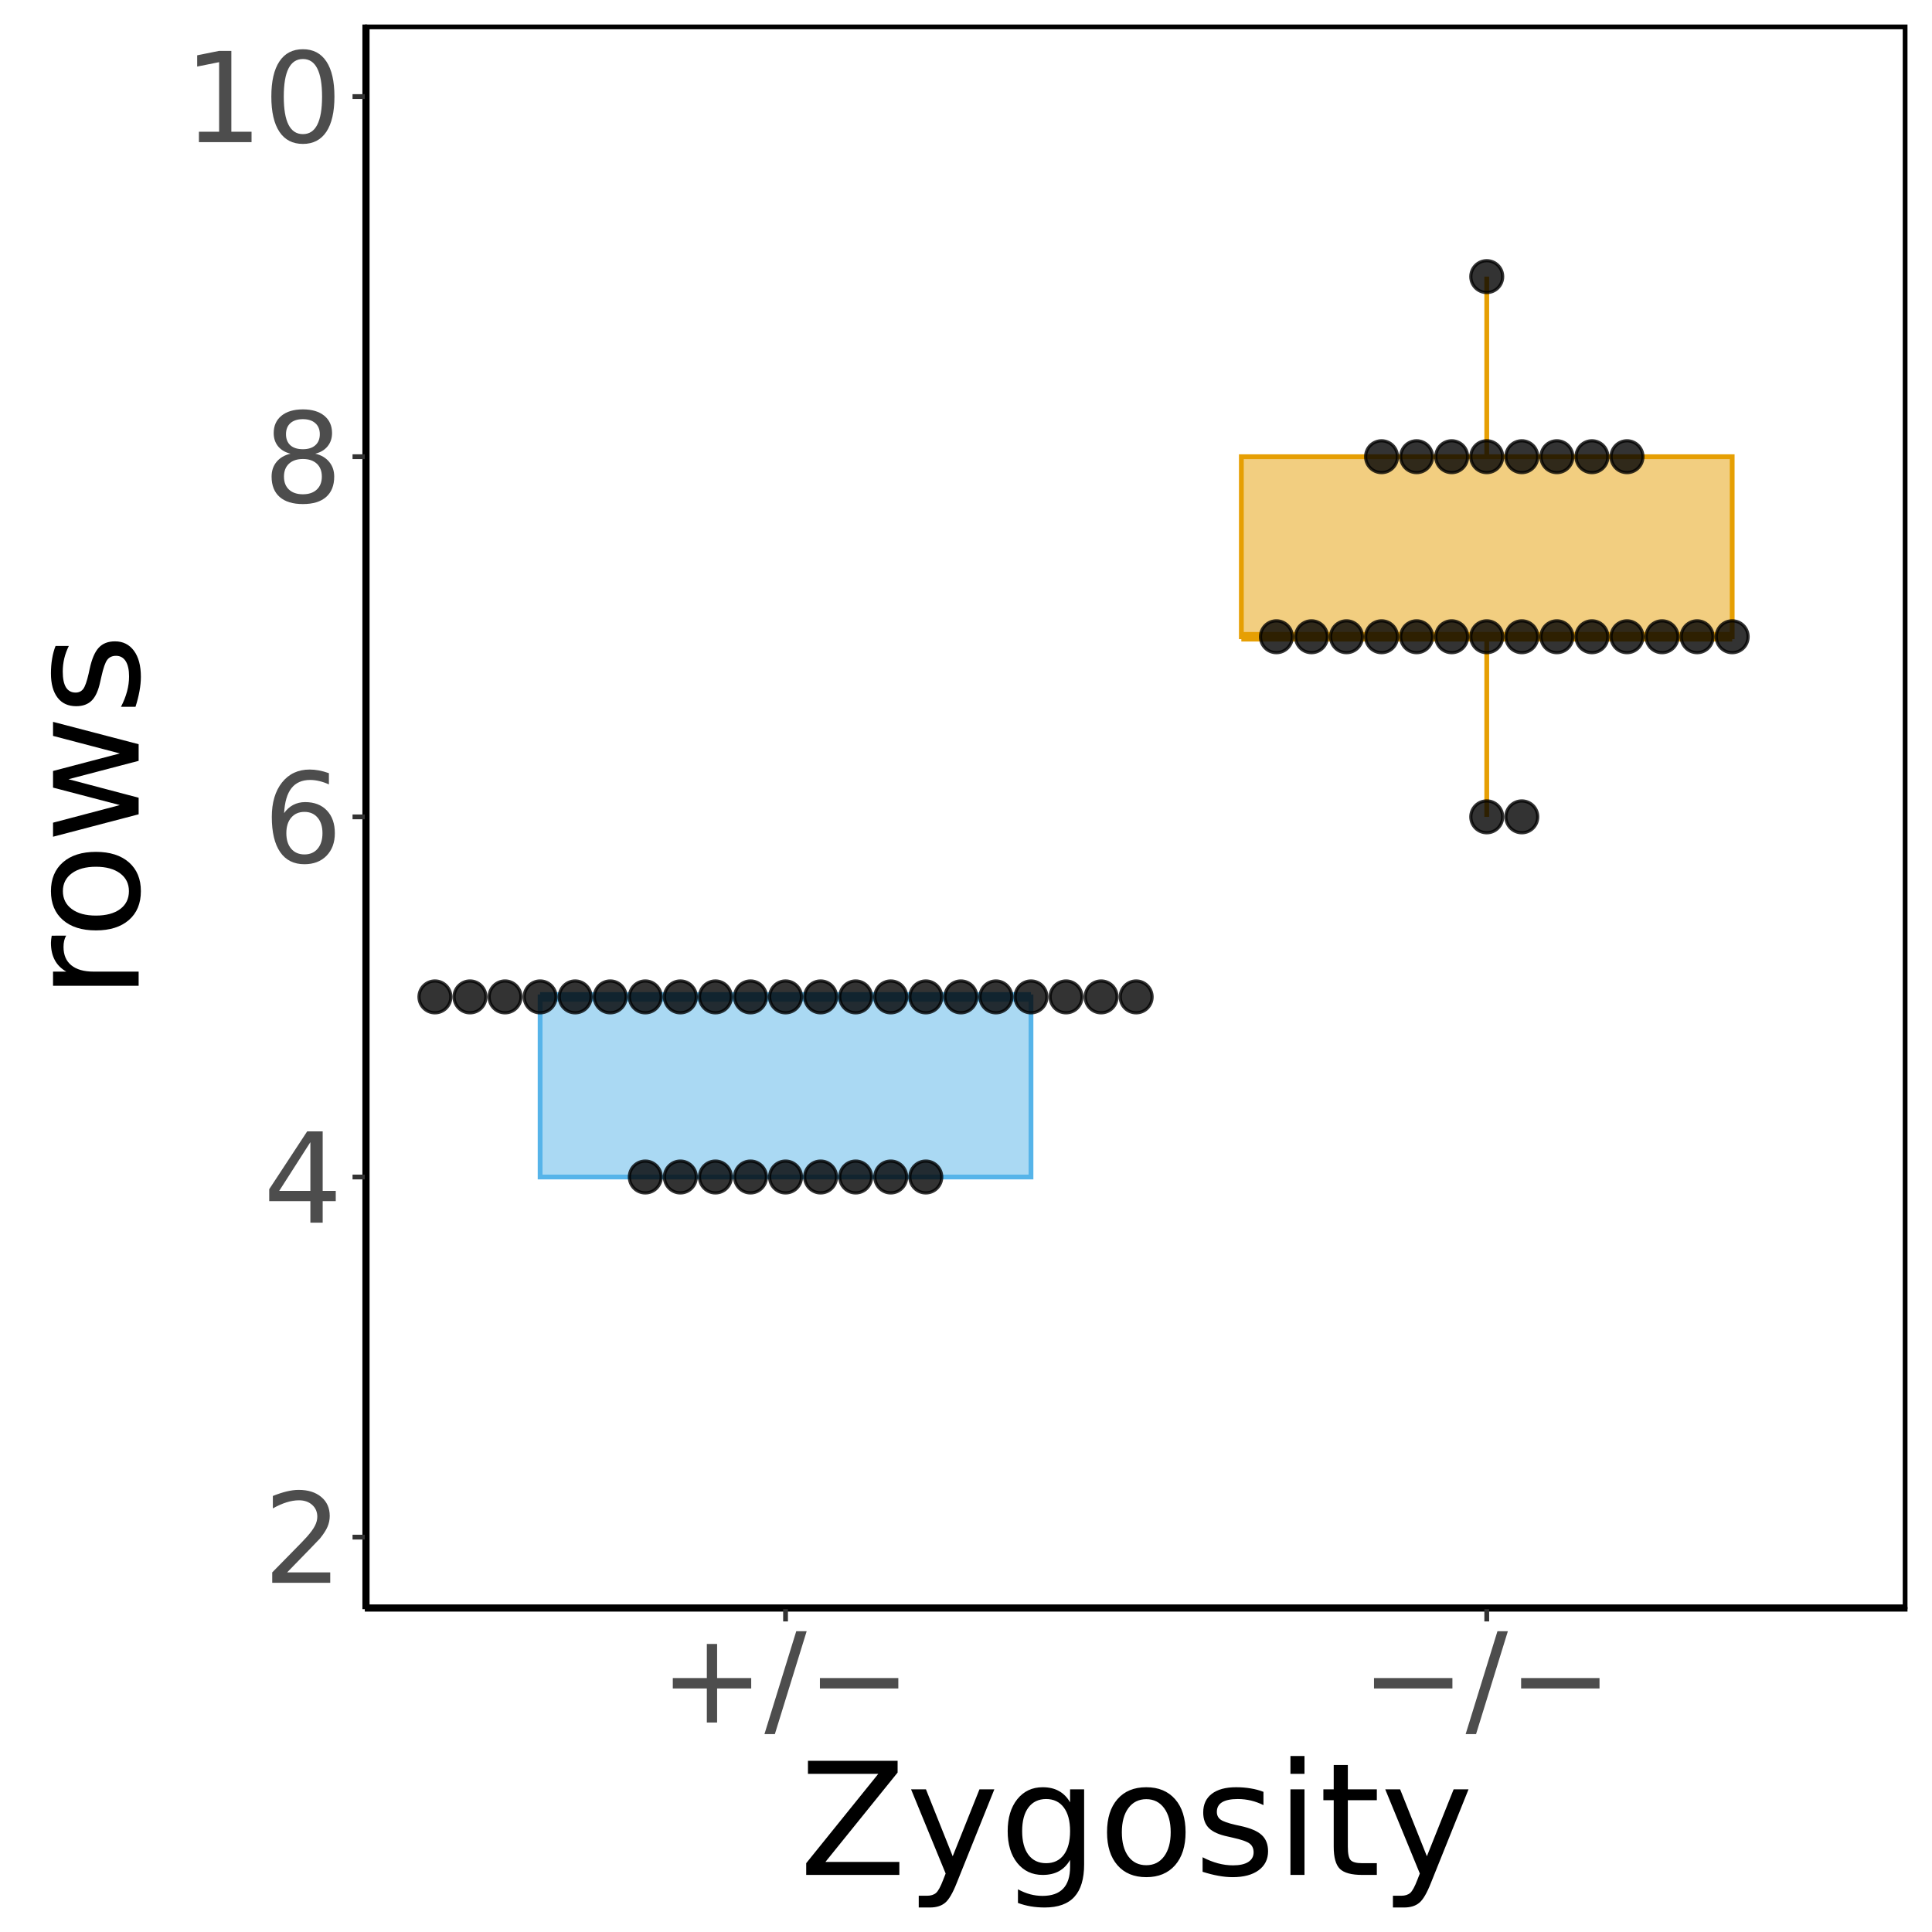
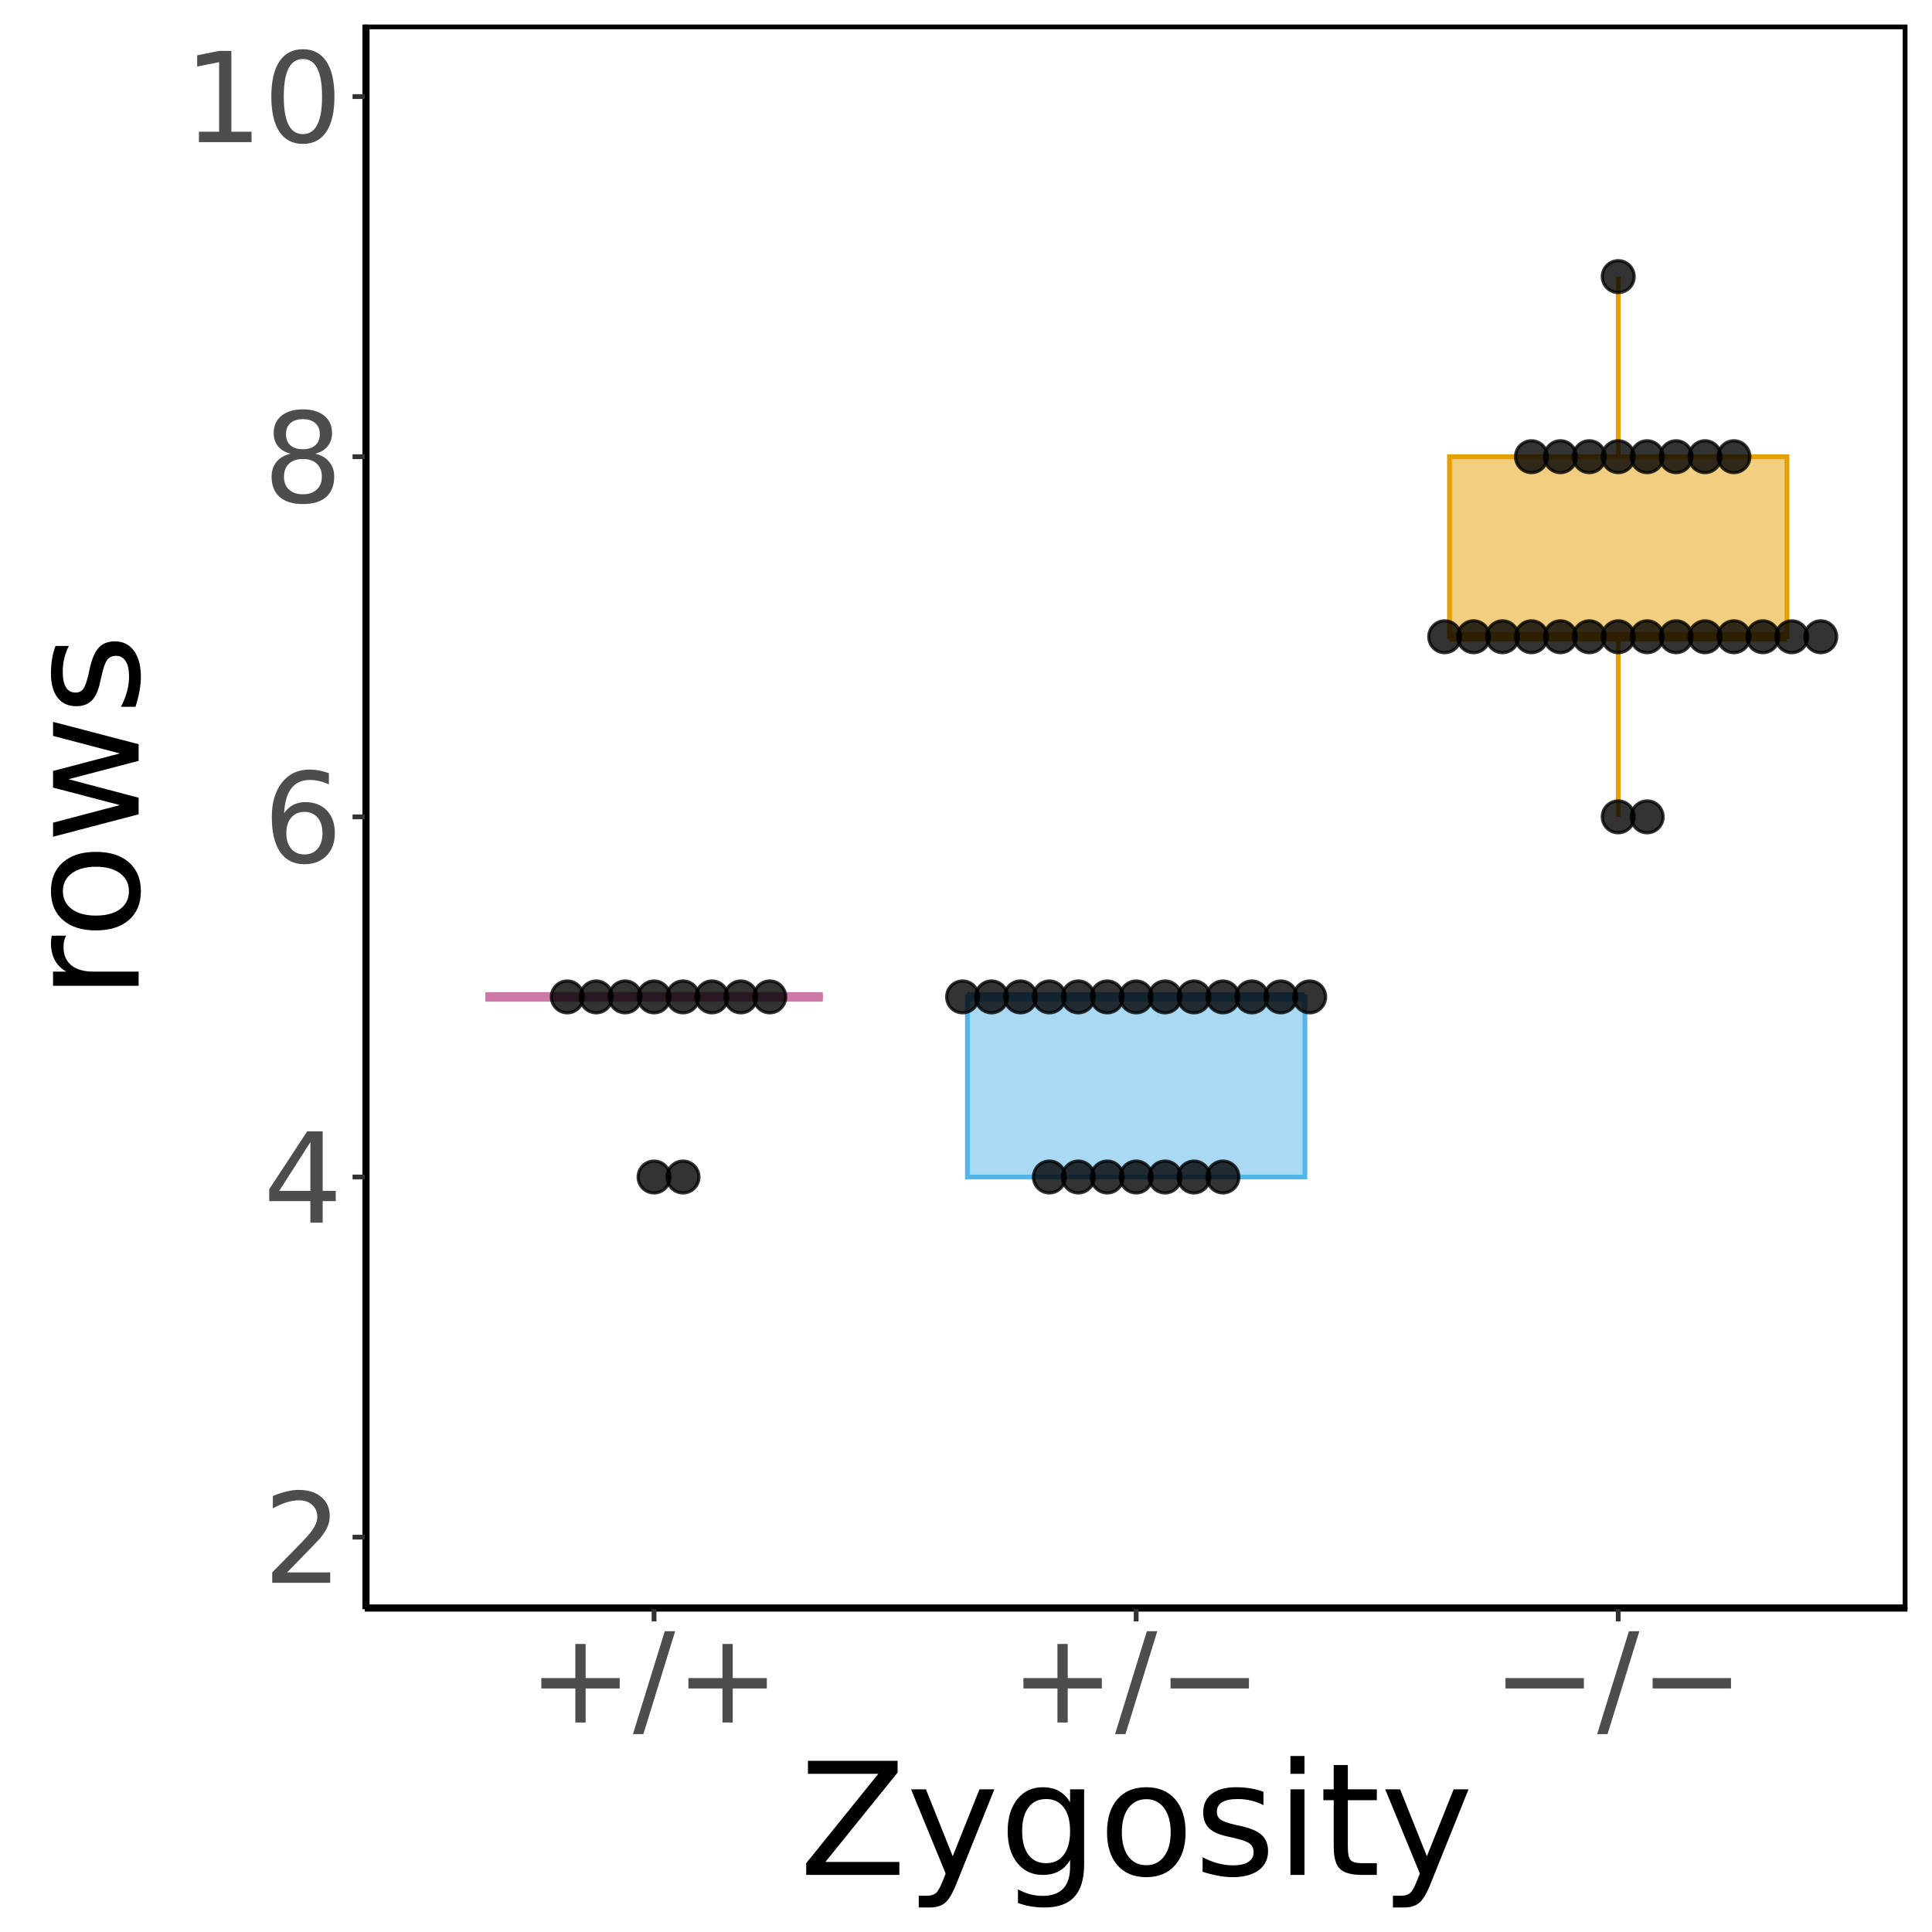
<svg xmlns="http://www.w3.org/2000/svg" class="svglite" width="432.00pt" height="432.00pt" viewBox="0 0 432.00 432.00">
  <defs>
    <style type="text/css">
    .svglite line, .svglite polyline, .svglite polygon, .svglite path, .svglite rect, .svglite circle {
      fill: none;
      stroke: #000000;
      stroke-linecap: round;
      stroke-linejoin: round;
      stroke-miterlimit: 10.00;
    }
    .svglite text {
      white-space: pre;
    }
  </style>
  </defs>
  <rect width="100%" height="100%" style="stroke: none; fill: #FFFFFF;" />
  <defs>
    <clipPath id="cpMC4wMHw0MzIuMDB8MC4wMHw0MzIuMDA=">
      <rect x="0.00" y="0.00" width="432.00" height="432.00" />
    </clipPath>
  </defs>
  <g clip-path="url(#cpMC4wMHw0MzIuMDB8MC4wMHw0MzIuMDA=)">
-     <rect x="0" y="0.00" width="432.00" height="432.00" style="stroke-width: 1.07; stroke: #FFFFFF; fill: #FFFFFF;" />
+     <rect x="0.00" y="0.00" width="432.00" height="432.00" style="stroke-width: 1.07; stroke: #FFFFFF; fill: #FFFFFF;" />
  </g>
  <defs>
    <clipPath id="cpODEuNTd8NDI2LjUyfDUuNDh8MzU5Ljgy">
      <rect x="81.57" y="5.48" width="344.95" height="354.34" />
    </clipPath>
  </defs>
  <g clip-path="url(#cpODEuNTd8NDI2LjUyfDUuNDh8MzU5Ljgy)">
    <rect x="81.57" y="5.48" width="344.95" height="354.34" style="stroke-width: 2.13; fill: #FFFFFF;" />
-     <line x1="175.65" y1="222.91" x2="175.65" y2="222.91" style="stroke-width: 1.07; stroke: #56B4E9; stroke-linecap: butt;" />
-     <line x1="175.65" y1="263.18" x2="175.65" y2="263.18" style="stroke-width: 1.07; stroke: #56B4E9; stroke-linecap: butt;" />
-     <polygon points="120.77,222.91 120.77,263.18 230.53,263.18 230.53,222.91 120.77,222.91 " style="stroke-width: 1.07; stroke: #56B4E9; stroke-linecap: butt; stroke-linejoin: miter; fill: #56B4E9; fill-opacity: 0.50;" />
-     <line x1="120.77" y1="222.91" x2="230.53" y2="222.91" style="stroke-width: 2.13; stroke: #56B4E9; stroke-linecap: butt; stroke-linejoin: miter;" />
-     <line x1="332.44" y1="102.12" x2="332.44" y2="61.85" style="stroke-width: 1.07; stroke: #E69F03; stroke-linecap: butt;" />
-     <line x1="332.44" y1="142.38" x2="332.44" y2="182.65" style="stroke-width: 1.07; stroke: #E69F03; stroke-linecap: butt;" />
-     <polygon points="277.57,102.12 277.57,142.38 387.32,142.38 387.32,102.12 277.57,102.12 " style="stroke-width: 1.07; stroke: #E69F03; stroke-linecap: butt; stroke-linejoin: miter; fill: #E69F03; fill-opacity: 0.50;" />
-     <line x1="277.57" y1="142.38" x2="387.32" y2="142.38" style="stroke-width: 2.13; stroke: #E69F03; stroke-linecap: butt; stroke-linejoin: miter;" />
-     <circle cx="175.65" cy="263.18" r="3.56" style="stroke-width: 0.71; stroke: #000000; stroke-opacity: 0.80; fill: #000000; fill-opacity: 0.80;" />
-     <circle cx="175.65" cy="222.91" r="3.56" style="stroke-width: 0.71; stroke: #000000; stroke-opacity: 0.80; fill: #000000; fill-opacity: 0.80;" />
-     <circle cx="183.49" cy="222.91" r="3.56" style="stroke-width: 0.71; stroke: #000000; stroke-opacity: 0.80; fill: #000000; fill-opacity: 0.80;" />
-     <circle cx="167.81" cy="222.91" r="3.56" style="stroke-width: 0.71; stroke: #000000; stroke-opacity: 0.80; fill: #000000; fill-opacity: 0.80;" />
-     <circle cx="183.49" cy="263.18" r="3.56" style="stroke-width: 0.71; stroke: #000000; stroke-opacity: 0.80; fill: #000000; fill-opacity: 0.80;" />
-     <circle cx="191.33" cy="222.91" r="3.56" style="stroke-width: 0.71; stroke: #000000; stroke-opacity: 0.80; fill: #000000; fill-opacity: 0.80;" />
-     <circle cx="167.81" cy="263.18" r="3.56" style="stroke-width: 0.71; stroke: #000000; stroke-opacity: 0.80; fill: #000000; fill-opacity: 0.80;" />
-     <circle cx="159.97" cy="222.91" r="3.56" style="stroke-width: 0.71; stroke: #000000; stroke-opacity: 0.80; fill: #000000; fill-opacity: 0.80;" />
-     <circle cx="199.17" cy="222.91" r="3.56" style="stroke-width: 0.71; stroke: #000000; stroke-opacity: 0.80; fill: #000000; fill-opacity: 0.80;" />
-     <circle cx="191.33" cy="263.18" r="3.56" style="stroke-width: 0.71; stroke: #000000; stroke-opacity: 0.80; fill: #000000; fill-opacity: 0.80;" />
-     <circle cx="159.97" cy="263.18" r="3.56" style="stroke-width: 0.71; stroke: #000000; stroke-opacity: 0.80; fill: #000000; fill-opacity: 0.80;" />
-     <circle cx="152.13" cy="222.91" r="3.56" style="stroke-width: 0.71; stroke: #000000; stroke-opacity: 0.80; fill: #000000; fill-opacity: 0.80;" />
-     <circle cx="207.01" cy="222.91" r="3.56" style="stroke-width: 0.71; stroke: #000000; stroke-opacity: 0.80; fill: #000000; fill-opacity: 0.80;" />
-     <circle cx="199.17" cy="263.18" r="3.56" style="stroke-width: 0.71; stroke: #000000; stroke-opacity: 0.80; fill: #000000; fill-opacity: 0.80;" />
-     <circle cx="144.29" cy="222.91" r="3.56" style="stroke-width: 0.71; stroke: #000000; stroke-opacity: 0.80; fill: #000000; fill-opacity: 0.80;" />
-     <circle cx="214.85" cy="222.91" r="3.56" style="stroke-width: 0.71; stroke: #000000; stroke-opacity: 0.80; fill: #000000; fill-opacity: 0.80;" />
-     <circle cx="136.45" cy="222.91" r="3.56" style="stroke-width: 0.71; stroke: #000000; stroke-opacity: 0.80; fill: #000000; fill-opacity: 0.80;" />
-     <circle cx="222.69" cy="222.91" r="3.56" style="stroke-width: 0.71; stroke: #000000; stroke-opacity: 0.80; fill: #000000; fill-opacity: 0.80;" />
-     <circle cx="128.61" cy="222.91" r="3.56" style="stroke-width: 0.71; stroke: #000000; stroke-opacity: 0.80; fill: #000000; fill-opacity: 0.80;" />
-     <circle cx="152.13" cy="263.18" r="3.56" style="stroke-width: 0.71; stroke: #000000; stroke-opacity: 0.80; fill: #000000; fill-opacity: 0.80;" />
-     <circle cx="230.53" cy="222.91" r="3.56" style="stroke-width: 0.71; stroke: #000000; stroke-opacity: 0.80; fill: #000000; fill-opacity: 0.80;" />
-     <circle cx="120.77" cy="222.91" r="3.56" style="stroke-width: 0.71; stroke: #000000; stroke-opacity: 0.80; fill: #000000; fill-opacity: 0.80;" />
-     <circle cx="238.37" cy="222.91" r="3.56" style="stroke-width: 0.71; stroke: #000000; stroke-opacity: 0.80; fill: #000000; fill-opacity: 0.80;" />
-     <circle cx="112.93" cy="222.91" r="3.56" style="stroke-width: 0.71; stroke: #000000; stroke-opacity: 0.80; fill: #000000; fill-opacity: 0.80;" />
-     <circle cx="207.01" cy="263.18" r="3.56" style="stroke-width: 0.71; stroke: #000000; stroke-opacity: 0.80; fill: #000000; fill-opacity: 0.80;" />
-     <circle cx="246.21" cy="222.91" r="3.56" style="stroke-width: 0.71; stroke: #000000; stroke-opacity: 0.80; fill: #000000; fill-opacity: 0.80;" />
-     <circle cx="144.29" cy="263.18" r="3.56" style="stroke-width: 0.71; stroke: #000000; stroke-opacity: 0.80; fill: #000000; fill-opacity: 0.80;" />
-     <circle cx="105.09" cy="222.91" r="3.56" style="stroke-width: 0.71; stroke: #000000; stroke-opacity: 0.80; fill: #000000; fill-opacity: 0.80;" />
+     <line x1="146.25" y1="222.91" x2="146.25" y2="222.91" style="stroke-width: 1.07; stroke: #CC79A7; stroke-linecap: butt;" />
+     <line x1="146.25" y1="222.91" x2="146.25" y2="222.91" style="stroke-width: 1.07; stroke: #CC79A7; stroke-linecap: butt;" />
+     <polygon points="108.52,222.91 108.52,222.91 183.98,222.91 183.98,222.91 108.52,222.91 " style="stroke-width: 1.07; stroke: #CC79A7; stroke-linecap: butt; stroke-linejoin: miter; fill: #CC79A7; fill-opacity: 0.50;" />
+     <line x1="108.52" y1="222.91" x2="183.98" y2="222.91" style="stroke-width: 2.13; stroke: #CC79A7; stroke-linecap: butt; stroke-linejoin: miter;" />
+     <line x1="254.05" y1="222.91" x2="254.05" y2="222.91" style="stroke-width: 1.07; stroke: #56B4E9; stroke-linecap: butt;" />
+     <line x1="254.05" y1="263.18" x2="254.05" y2="263.18" style="stroke-width: 1.07; stroke: #56B4E9; stroke-linecap: butt;" />
+     <polygon points="216.32,222.91 216.32,263.18 291.78,263.18 291.78,222.91 216.32,222.91 " style="stroke-width: 1.07; stroke: #56B4E9; stroke-linecap: butt; stroke-linejoin: miter; fill: #56B4E9; fill-opacity: 0.50;" />
+     <line x1="216.32" y1="222.91" x2="291.78" y2="222.91" style="stroke-width: 2.13; stroke: #56B4E9; stroke-linecap: butt; stroke-linejoin: miter;" />
+     <line x1="361.84" y1="102.12" x2="361.84" y2="61.85" style="stroke-width: 1.07; stroke: #E69F03; stroke-linecap: butt;" />
+     <line x1="361.84" y1="142.38" x2="361.84" y2="182.65" style="stroke-width: 1.07; stroke: #E69F03; stroke-linecap: butt;" />
+     <polygon points="324.11,102.12 324.11,142.38 399.57,142.38 399.57,102.12 324.11,102.12 " style="stroke-width: 1.07; stroke: #E69F03; stroke-linecap: butt; stroke-linejoin: miter; fill: #E69F03; fill-opacity: 0.50;" />
+     <line x1="324.11" y1="142.38" x2="399.57" y2="142.38" style="stroke-width: 2.13; stroke: #E69F03; stroke-linecap: butt; stroke-linejoin: miter;" />
+     <circle cx="146.25" cy="222.91" r="3.56" style="stroke-width: 0.71; stroke: #000000; stroke-opacity: 0.80; fill: #000000; fill-opacity: 0.80;" />
+     <circle cx="152.72" cy="222.91" r="3.56" style="stroke-width: 0.71; stroke: #000000; stroke-opacity: 0.80; fill: #000000; fill-opacity: 0.80;" />
+     <circle cx="139.78" cy="222.91" r="3.56" style="stroke-width: 0.71; stroke: #000000; stroke-opacity: 0.80; fill: #000000; fill-opacity: 0.80;" />
+     <circle cx="159.19" cy="222.91" r="3.56" style="stroke-width: 0.71; stroke: #000000; stroke-opacity: 0.80; fill: #000000; fill-opacity: 0.80;" />
+     <circle cx="146.25" cy="263.18" r="3.56" style="stroke-width: 0.71; stroke: #000000; stroke-opacity: 0.80; fill: #000000; fill-opacity: 0.80;" />
+     <circle cx="133.31" cy="222.91" r="3.56" style="stroke-width: 0.71; stroke: #000000; stroke-opacity: 0.80; fill: #000000; fill-opacity: 0.80;" />
+     <circle cx="152.72" cy="263.18" r="3.56" style="stroke-width: 0.71; stroke: #000000; stroke-opacity: 0.80; fill: #000000; fill-opacity: 0.80;" />
+     <circle cx="165.65" cy="222.91" r="3.56" style="stroke-width: 0.71; stroke: #000000; stroke-opacity: 0.80; fill: #000000; fill-opacity: 0.80;" />
+     <circle cx="126.85" cy="222.91" r="3.56" style="stroke-width: 0.71; stroke: #000000; stroke-opacity: 0.80; fill: #000000; fill-opacity: 0.80;" />
+     <circle cx="172.12" cy="222.91" r="3.56" style="stroke-width: 0.71; stroke: #000000; stroke-opacity: 0.80; fill: #000000; fill-opacity: 0.80;" />
+     <circle cx="254.05" cy="263.18" r="3.56" style="stroke-width: 0.71; stroke: #000000; stroke-opacity: 0.80; fill: #000000; fill-opacity: 0.80;" />
    <circle cx="254.05" cy="222.91" r="3.56" style="stroke-width: 0.71; stroke: #000000; stroke-opacity: 0.80; fill: #000000; fill-opacity: 0.80;" />
-     <circle cx="97.25" cy="222.91" r="3.56" style="stroke-width: 0.71; stroke: #000000; stroke-opacity: 0.80; fill: #000000; fill-opacity: 0.80;" />
-     <circle cx="332.44" cy="142.38" r="3.56" style="stroke-width: 0.71; stroke: #000000; stroke-opacity: 0.80; fill: #000000; fill-opacity: 0.80;" />
-     <circle cx="332.44" cy="102.12" r="3.56" style="stroke-width: 0.71; stroke: #000000; stroke-opacity: 0.80; fill: #000000; fill-opacity: 0.80;" />
-     <circle cx="332.44" cy="182.65" r="3.56" style="stroke-width: 0.71; stroke: #000000; stroke-opacity: 0.80; fill: #000000; fill-opacity: 0.80;" />
-     <circle cx="340.28" cy="102.12" r="3.56" style="stroke-width: 0.71; stroke: #000000; stroke-opacity: 0.80; fill: #000000; fill-opacity: 0.80;" />
-     <circle cx="324.60" cy="102.12" r="3.56" style="stroke-width: 0.71; stroke: #000000; stroke-opacity: 0.80; fill: #000000; fill-opacity: 0.80;" />
-     <circle cx="348.12" cy="102.12" r="3.56" style="stroke-width: 0.71; stroke: #000000; stroke-opacity: 0.80; fill: #000000; fill-opacity: 0.80;" />
-     <circle cx="332.44" cy="61.85" r="3.56" style="stroke-width: 0.71; stroke: #000000; stroke-opacity: 0.80; fill: #000000; fill-opacity: 0.80;" />
-     <circle cx="316.76" cy="102.12" r="3.56" style="stroke-width: 0.71; stroke: #000000; stroke-opacity: 0.80; fill: #000000; fill-opacity: 0.80;" />
-     <circle cx="340.28" cy="142.38" r="3.56" style="stroke-width: 0.71; stroke: #000000; stroke-opacity: 0.80; fill: #000000; fill-opacity: 0.80;" />
-     <circle cx="340.28" cy="182.65" r="3.56" style="stroke-width: 0.71; stroke: #000000; stroke-opacity: 0.80; fill: #000000; fill-opacity: 0.80;" />
-     <circle cx="324.60" cy="142.38" r="3.56" style="stroke-width: 0.71; stroke: #000000; stroke-opacity: 0.80; fill: #000000; fill-opacity: 0.80;" />
-     <circle cx="348.12" cy="142.38" r="3.56" style="stroke-width: 0.71; stroke: #000000; stroke-opacity: 0.80; fill: #000000; fill-opacity: 0.80;" />
-     <circle cx="355.96" cy="102.12" r="3.56" style="stroke-width: 0.71; stroke: #000000; stroke-opacity: 0.80; fill: #000000; fill-opacity: 0.80;" />
-     <circle cx="316.76" cy="142.38" r="3.56" style="stroke-width: 0.71; stroke: #000000; stroke-opacity: 0.80; fill: #000000; fill-opacity: 0.80;" />
-     <circle cx="355.96" cy="142.38" r="3.56" style="stroke-width: 0.71; stroke: #000000; stroke-opacity: 0.80; fill: #000000; fill-opacity: 0.80;" />
-     <circle cx="308.92" cy="102.12" r="3.56" style="stroke-width: 0.71; stroke: #000000; stroke-opacity: 0.80; fill: #000000; fill-opacity: 0.80;" />
-     <circle cx="363.80" cy="102.12" r="3.56" style="stroke-width: 0.71; stroke: #000000; stroke-opacity: 0.80; fill: #000000; fill-opacity: 0.80;" />
-     <circle cx="308.92" cy="142.38" r="3.56" style="stroke-width: 0.71; stroke: #000000; stroke-opacity: 0.80; fill: #000000; fill-opacity: 0.80;" />
-     <circle cx="363.80" cy="142.38" r="3.56" style="stroke-width: 0.71; stroke: #000000; stroke-opacity: 0.80; fill: #000000; fill-opacity: 0.80;" />
-     <circle cx="301.08" cy="142.38" r="3.56" style="stroke-width: 0.71; stroke: #000000; stroke-opacity: 0.80; fill: #000000; fill-opacity: 0.80;" />
-     <circle cx="371.64" cy="142.38" r="3.56" style="stroke-width: 0.71; stroke: #000000; stroke-opacity: 0.80; fill: #000000; fill-opacity: 0.80;" />
-     <circle cx="293.25" cy="142.38" r="3.56" style="stroke-width: 0.71; stroke: #000000; stroke-opacity: 0.80; fill: #000000; fill-opacity: 0.80;" />
-     <circle cx="379.48" cy="142.38" r="3.56" style="stroke-width: 0.71; stroke: #000000; stroke-opacity: 0.80; fill: #000000; fill-opacity: 0.80;" />
-     <circle cx="285.41" cy="142.38" r="3.56" style="stroke-width: 0.71; stroke: #000000; stroke-opacity: 0.80; fill: #000000; fill-opacity: 0.80;" />
-     <circle cx="387.32" cy="142.38" r="3.56" style="stroke-width: 0.71; stroke: #000000; stroke-opacity: 0.80; fill: #000000; fill-opacity: 0.80;" />
+     <circle cx="260.51" cy="222.91" r="3.56" style="stroke-width: 0.71; stroke: #000000; stroke-opacity: 0.80; fill: #000000; fill-opacity: 0.80;" />
+     <circle cx="247.58" cy="222.91" r="3.56" style="stroke-width: 0.71; stroke: #000000; stroke-opacity: 0.80; fill: #000000; fill-opacity: 0.80;" />
+     <circle cx="260.51" cy="263.18" r="3.56" style="stroke-width: 0.71; stroke: #000000; stroke-opacity: 0.80; fill: #000000; fill-opacity: 0.80;" />
+     <circle cx="266.98" cy="222.91" r="3.56" style="stroke-width: 0.71; stroke: #000000; stroke-opacity: 0.80; fill: #000000; fill-opacity: 0.80;" />
+     <circle cx="247.58" cy="263.18" r="3.56" style="stroke-width: 0.71; stroke: #000000; stroke-opacity: 0.80; fill: #000000; fill-opacity: 0.80;" />
+     <circle cx="241.11" cy="222.91" r="3.56" style="stroke-width: 0.71; stroke: #000000; stroke-opacity: 0.80; fill: #000000; fill-opacity: 0.80;" />
+     <circle cx="273.45" cy="222.91" r="3.56" style="stroke-width: 0.71; stroke: #000000; stroke-opacity: 0.80; fill: #000000; fill-opacity: 0.80;" />
+     <circle cx="266.98" cy="263.18" r="3.56" style="stroke-width: 0.71; stroke: #000000; stroke-opacity: 0.80; fill: #000000; fill-opacity: 0.80;" />
+     <circle cx="241.11" cy="263.18" r="3.56" style="stroke-width: 0.71; stroke: #000000; stroke-opacity: 0.80; fill: #000000; fill-opacity: 0.80;" />
+     <circle cx="234.64" cy="222.91" r="3.56" style="stroke-width: 0.71; stroke: #000000; stroke-opacity: 0.80; fill: #000000; fill-opacity: 0.80;" />
+     <circle cx="279.92" cy="222.91" r="3.56" style="stroke-width: 0.71; stroke: #000000; stroke-opacity: 0.80; fill: #000000; fill-opacity: 0.80;" />
+     <circle cx="273.45" cy="263.18" r="3.56" style="stroke-width: 0.71; stroke: #000000; stroke-opacity: 0.80; fill: #000000; fill-opacity: 0.80;" />
+     <circle cx="228.18" cy="222.91" r="3.56" style="stroke-width: 0.71; stroke: #000000; stroke-opacity: 0.80; fill: #000000; fill-opacity: 0.80;" />
+     <circle cx="286.39" cy="222.91" r="3.56" style="stroke-width: 0.71; stroke: #000000; stroke-opacity: 0.80; fill: #000000; fill-opacity: 0.80;" />
+     <circle cx="221.71" cy="222.91" r="3.56" style="stroke-width: 0.71; stroke: #000000; stroke-opacity: 0.80; fill: #000000; fill-opacity: 0.80;" />
+     <circle cx="292.85" cy="222.91" r="3.56" style="stroke-width: 0.71; stroke: #000000; stroke-opacity: 0.80; fill: #000000; fill-opacity: 0.80;" />
+     <circle cx="215.24" cy="222.91" r="3.56" style="stroke-width: 0.71; stroke: #000000; stroke-opacity: 0.80; fill: #000000; fill-opacity: 0.80;" />
+     <circle cx="234.64" cy="263.18" r="3.56" style="stroke-width: 0.71; stroke: #000000; stroke-opacity: 0.80; fill: #000000; fill-opacity: 0.80;" />
+     <circle cx="361.84" cy="142.38" r="3.56" style="stroke-width: 0.71; stroke: #000000; stroke-opacity: 0.80; fill: #000000; fill-opacity: 0.80;" />
+     <circle cx="361.84" cy="102.12" r="3.56" style="stroke-width: 0.71; stroke: #000000; stroke-opacity: 0.80; fill: #000000; fill-opacity: 0.80;" />
+     <circle cx="361.84" cy="182.65" r="3.56" style="stroke-width: 0.71; stroke: #000000; stroke-opacity: 0.80; fill: #000000; fill-opacity: 0.80;" />
+     <circle cx="368.31" cy="102.12" r="3.56" style="stroke-width: 0.71; stroke: #000000; stroke-opacity: 0.80; fill: #000000; fill-opacity: 0.80;" />
+     <circle cx="355.37" cy="102.12" r="3.56" style="stroke-width: 0.71; stroke: #000000; stroke-opacity: 0.80; fill: #000000; fill-opacity: 0.80;" />
+     <circle cx="374.78" cy="102.12" r="3.56" style="stroke-width: 0.71; stroke: #000000; stroke-opacity: 0.80; fill: #000000; fill-opacity: 0.80;" />
+     <circle cx="361.84" cy="61.85" r="3.56" style="stroke-width: 0.71; stroke: #000000; stroke-opacity: 0.80; fill: #000000; fill-opacity: 0.80;" />
+     <circle cx="348.91" cy="102.12" r="3.56" style="stroke-width: 0.71; stroke: #000000; stroke-opacity: 0.80; fill: #000000; fill-opacity: 0.80;" />
+     <circle cx="368.31" cy="142.38" r="3.56" style="stroke-width: 0.71; stroke: #000000; stroke-opacity: 0.80; fill: #000000; fill-opacity: 0.80;" />
+     <circle cx="368.31" cy="182.65" r="3.56" style="stroke-width: 0.71; stroke: #000000; stroke-opacity: 0.80; fill: #000000; fill-opacity: 0.80;" />
+     <circle cx="355.37" cy="142.38" r="3.56" style="stroke-width: 0.71; stroke: #000000; stroke-opacity: 0.80; fill: #000000; fill-opacity: 0.80;" />
+     <circle cx="374.78" cy="142.38" r="3.56" style="stroke-width: 0.71; stroke: #000000; stroke-opacity: 0.80; fill: #000000; fill-opacity: 0.80;" />
+     <circle cx="381.25" cy="102.12" r="3.56" style="stroke-width: 0.71; stroke: #000000; stroke-opacity: 0.80; fill: #000000; fill-opacity: 0.80;" />
+     <circle cx="348.91" cy="142.38" r="3.56" style="stroke-width: 0.71; stroke: #000000; stroke-opacity: 0.80; fill: #000000; fill-opacity: 0.80;" />
+     <circle cx="381.25" cy="142.38" r="3.56" style="stroke-width: 0.71; stroke: #000000; stroke-opacity: 0.80; fill: #000000; fill-opacity: 0.80;" />
+     <circle cx="342.44" cy="102.12" r="3.56" style="stroke-width: 0.71; stroke: #000000; stroke-opacity: 0.80; fill: #000000; fill-opacity: 0.80;" />
+     <circle cx="387.71" cy="102.12" r="3.56" style="stroke-width: 0.71; stroke: #000000; stroke-opacity: 0.80; fill: #000000; fill-opacity: 0.80;" />
+     <circle cx="342.44" cy="142.38" r="3.56" style="stroke-width: 0.71; stroke: #000000; stroke-opacity: 0.80; fill: #000000; fill-opacity: 0.80;" />
+     <circle cx="387.71" cy="142.38" r="3.56" style="stroke-width: 0.71; stroke: #000000; stroke-opacity: 0.80; fill: #000000; fill-opacity: 0.80;" />
+     <circle cx="335.97" cy="142.38" r="3.56" style="stroke-width: 0.71; stroke: #000000; stroke-opacity: 0.80; fill: #000000; fill-opacity: 0.80;" />
+     <circle cx="394.18" cy="142.38" r="3.56" style="stroke-width: 0.71; stroke: #000000; stroke-opacity: 0.80; fill: #000000; fill-opacity: 0.80;" />
+     <circle cx="329.50" cy="142.38" r="3.56" style="stroke-width: 0.71; stroke: #000000; stroke-opacity: 0.80; fill: #000000; fill-opacity: 0.80;" />
+     <circle cx="400.65" cy="142.38" r="3.56" style="stroke-width: 0.71; stroke: #000000; stroke-opacity: 0.80; fill: #000000; fill-opacity: 0.80;" />
+     <circle cx="323.04" cy="142.38" r="3.56" style="stroke-width: 0.71; stroke: #000000; stroke-opacity: 0.80; fill: #000000; fill-opacity: 0.80;" />
+     <circle cx="407.12" cy="142.38" r="3.56" style="stroke-width: 0.71; stroke: #000000; stroke-opacity: 0.80; fill: #000000; fill-opacity: 0.80;" />
  </g>
  <g clip-path="url(#cpMC4wMHw0MzIuMDB8MC4wMHw0MzIuMDA=)">
    <polyline points="81.57,359.82 81.57,5.48 " style="stroke-width: 1.07; stroke-linecap: butt;" />
    <text x="76.64" y="353.92" text-anchor="end" style="font-size: 28.00px;fill: #4D4D4D; font-family: &quot;DejaVu Sans&quot;;" textLength="17.81px" lengthAdjust="spacingAndGlyphs">2</text>
    <text x="76.64" y="273.39" text-anchor="end" style="font-size: 28.00px;fill: #4D4D4D; font-family: &quot;DejaVu Sans&quot;;" textLength="17.81px" lengthAdjust="spacingAndGlyphs">4</text>
    <text x="76.64" y="192.85" text-anchor="end" style="font-size: 28.00px;fill: #4D4D4D; font-family: &quot;DejaVu Sans&quot;;" textLength="17.81px" lengthAdjust="spacingAndGlyphs">6</text>
    <text x="76.64" y="112.32" text-anchor="end" style="font-size: 28.00px;fill: #4D4D4D; font-family: &quot;DejaVu Sans&quot;;" textLength="17.81px" lengthAdjust="spacingAndGlyphs">8</text>
    <text x="76.64" y="31.79" text-anchor="end" style="font-size: 28.00px;fill: #4D4D4D; font-family: &quot;DejaVu Sans&quot;;" textLength="35.63px" lengthAdjust="spacingAndGlyphs">10</text>
    <polyline points="78.83,343.71 81.57,343.71 " style="stroke-width: 1.07; stroke: #333333; stroke-linecap: butt;" />
    <polyline points="78.83,263.18 81.57,263.18 " style="stroke-width: 1.07; stroke: #333333; stroke-linecap: butt;" />
    <polyline points="78.83,182.65 81.57,182.65 " style="stroke-width: 1.07; stroke: #333333; stroke-linecap: butt;" />
    <polyline points="78.83,102.12 81.57,102.12 " style="stroke-width: 1.07; stroke: #333333; stroke-linecap: butt;" />
    <polyline points="78.83,21.59 81.57,21.59 " style="stroke-width: 1.07; stroke: #333333; stroke-linecap: butt;" />
    <polyline points="81.57,359.82 426.52,359.82 " style="stroke-width: 1.07; stroke-linecap: butt;" />
-     <polyline points="175.65,362.56 175.65,359.82 " style="stroke-width: 1.07; stroke: #333333; stroke-linecap: butt;" />
-     <polyline points="332.44,362.56 332.44,359.82 " style="stroke-width: 1.07; stroke: #333333; stroke-linecap: butt;" />
-     <text x="175.65" y="385.16" text-anchor="middle" style="font-size: 28.00px;fill: #4D4D4D; font-family: &quot;DejaVu Sans&quot;;" textLength="56.36px" lengthAdjust="spacingAndGlyphs">+/−</text>
-     <text x="332.44" y="385.16" text-anchor="middle" style="font-size: 28.00px;fill: #4D4D4D; font-family: &quot;DejaVu Sans&quot;;" textLength="56.36px" lengthAdjust="spacingAndGlyphs">−/−</text>
+     <polyline points="146.25,362.56 146.25,359.82 " style="stroke-width: 1.07; stroke: #333333; stroke-linecap: butt;" />
+     <polyline points="254.05,362.56 254.05,359.82 " style="stroke-width: 1.07; stroke: #333333; stroke-linecap: butt;" />
+     <polyline points="361.84,362.56 361.84,359.82 " style="stroke-width: 1.07; stroke: #333333; stroke-linecap: butt;" />
+     <text x="146.25" y="385.16" text-anchor="middle" style="font-size: 28.00px;fill: #4D4D4D; font-family: &quot;DejaVu Sans&quot;;" textLength="56.36px" lengthAdjust="spacingAndGlyphs">+/+</text>
+     <text x="254.05" y="385.16" text-anchor="middle" style="font-size: 28.00px;fill: #4D4D4D; font-family: &quot;DejaVu Sans&quot;;" textLength="56.36px" lengthAdjust="spacingAndGlyphs">+/−</text>
+     <text x="361.84" y="385.16" text-anchor="middle" style="font-size: 28.00px;fill: #4D4D4D; font-family: &quot;DejaVu Sans&quot;;" textLength="56.36px" lengthAdjust="spacingAndGlyphs">−/−</text>
    <text x="254.05" y="419.24" text-anchor="middle" style="font-size: 35.00px; font-family: &quot;DejaVu Sans&quot;;" textLength="150.72px" lengthAdjust="spacingAndGlyphs">Zygosity</text>
    <text transform="translate(31.00,182.65) rotate(-90)" text-anchor="middle" style="font-size: 35.00px; font-family: &quot;DejaVu Sans&quot;;" textLength="81.90px" lengthAdjust="spacingAndGlyphs">rows</text>
  </g>
</svg>
